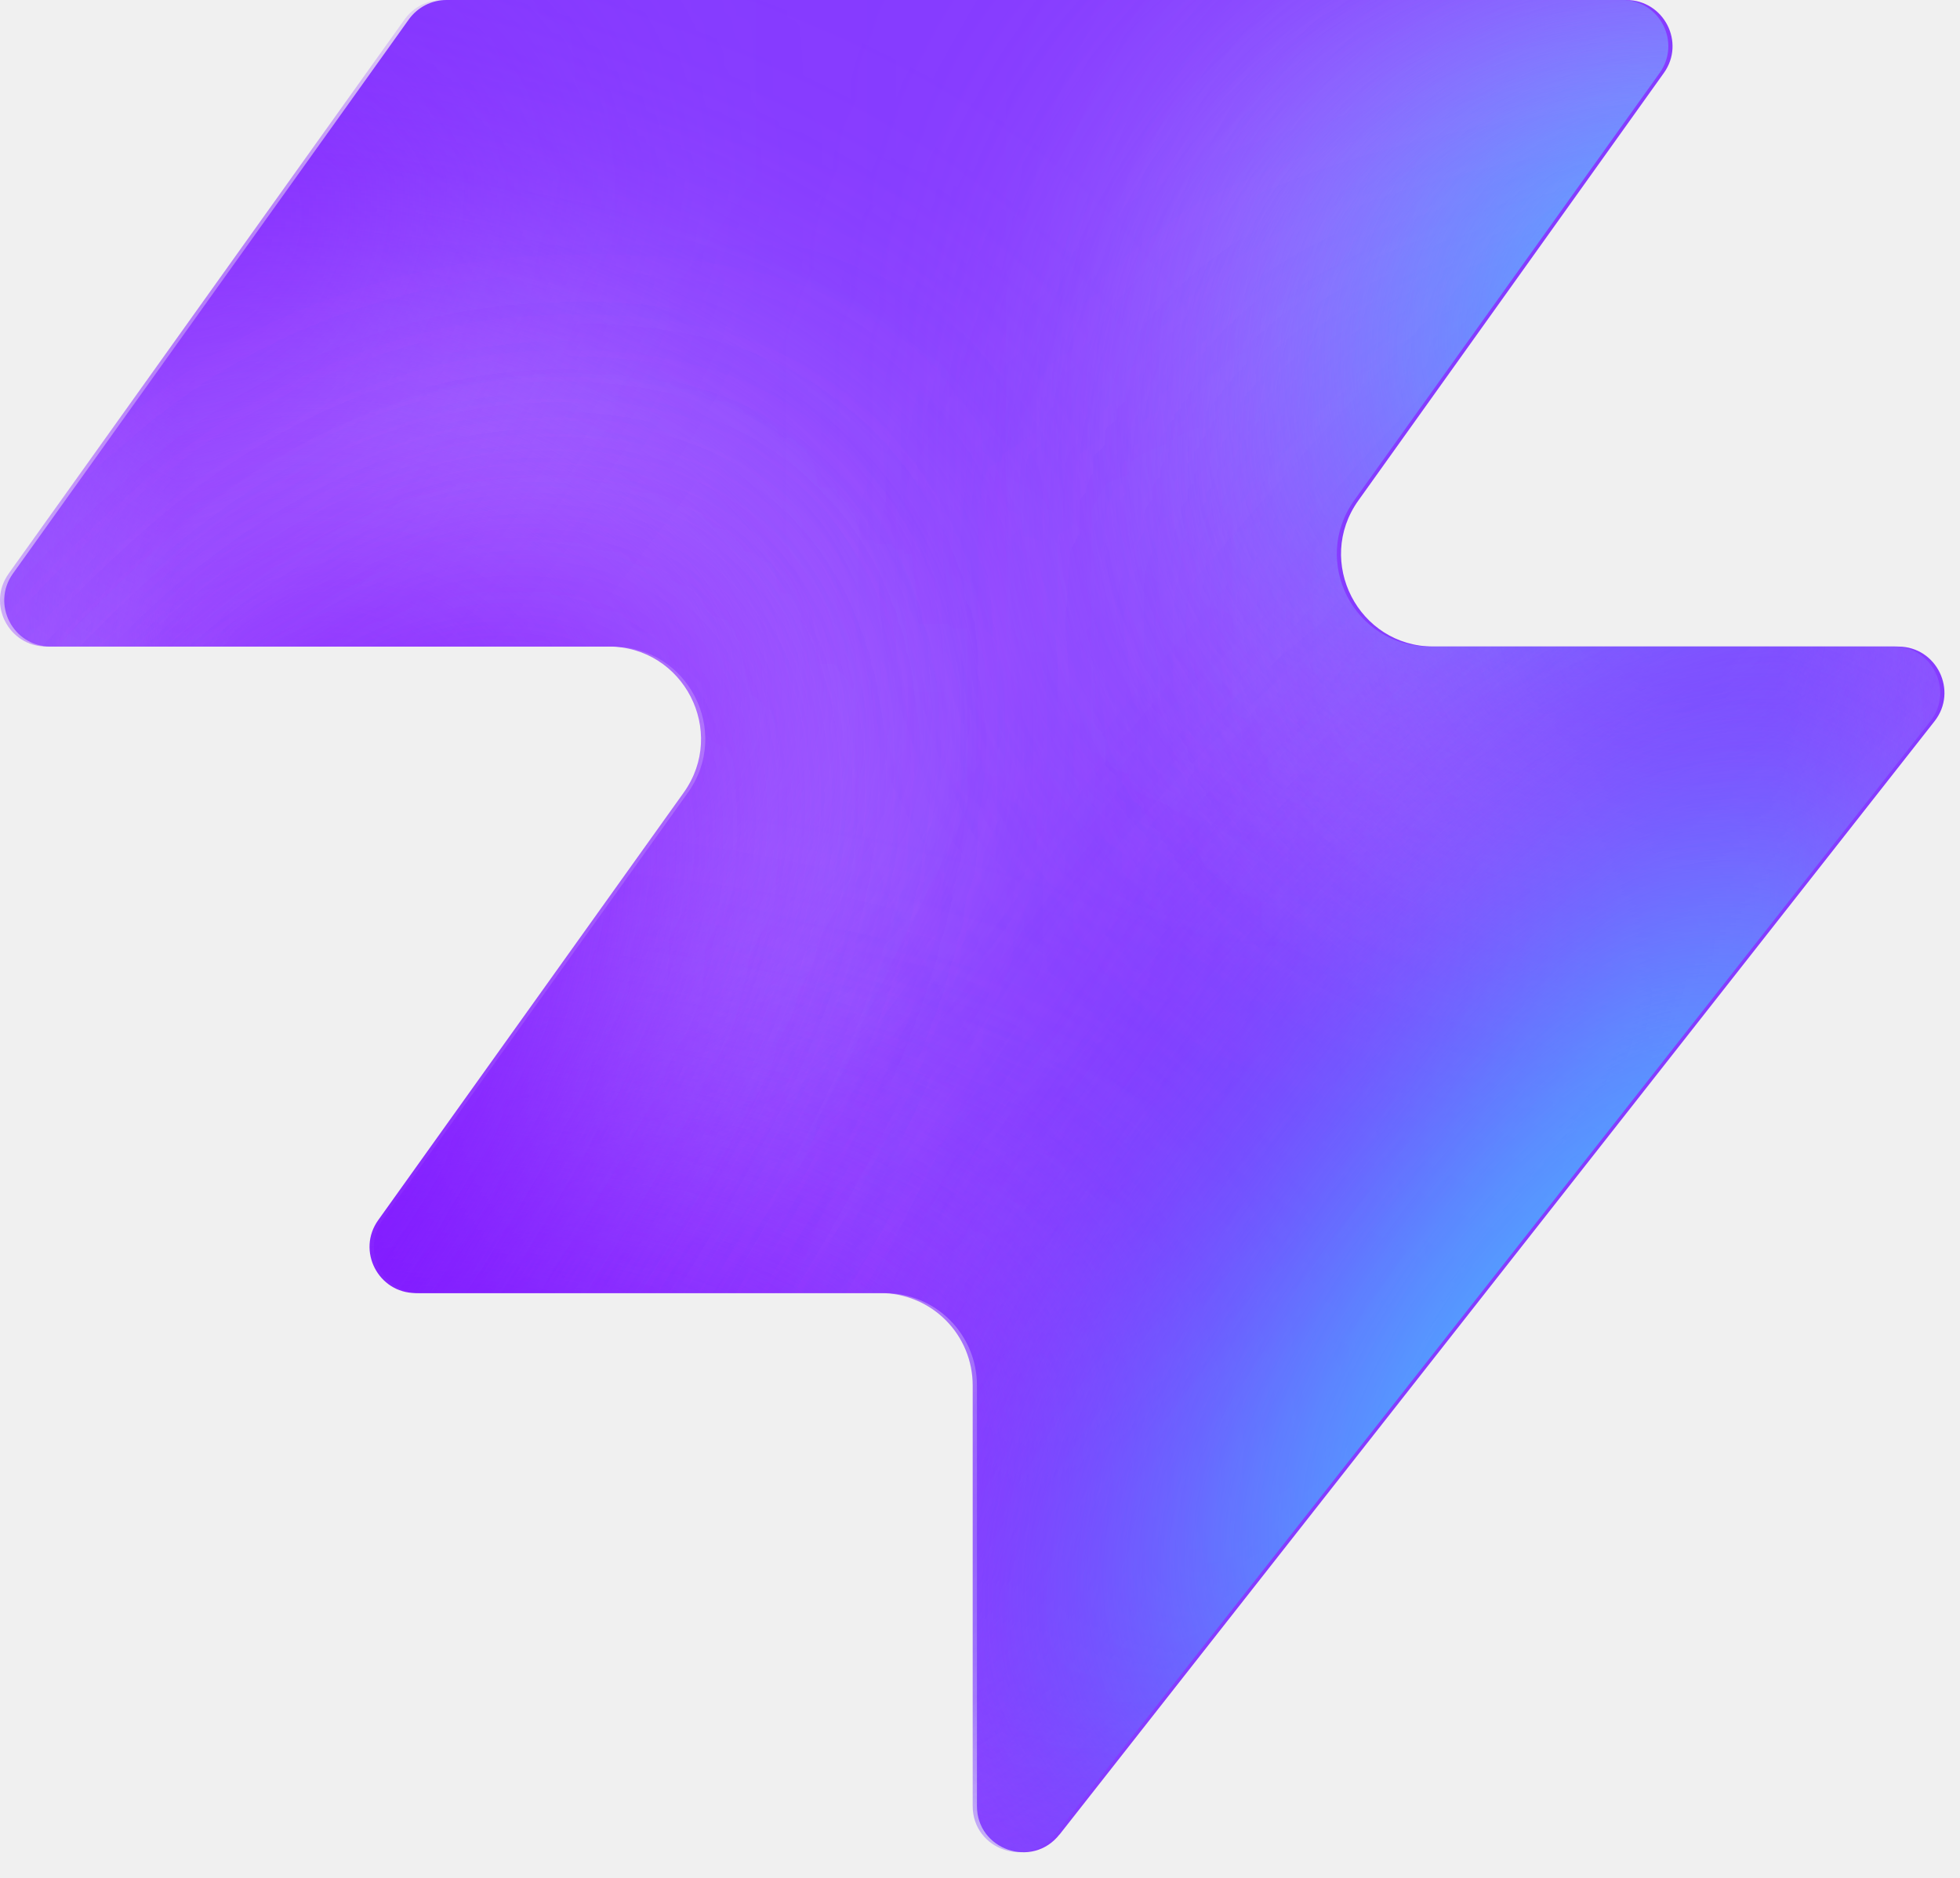
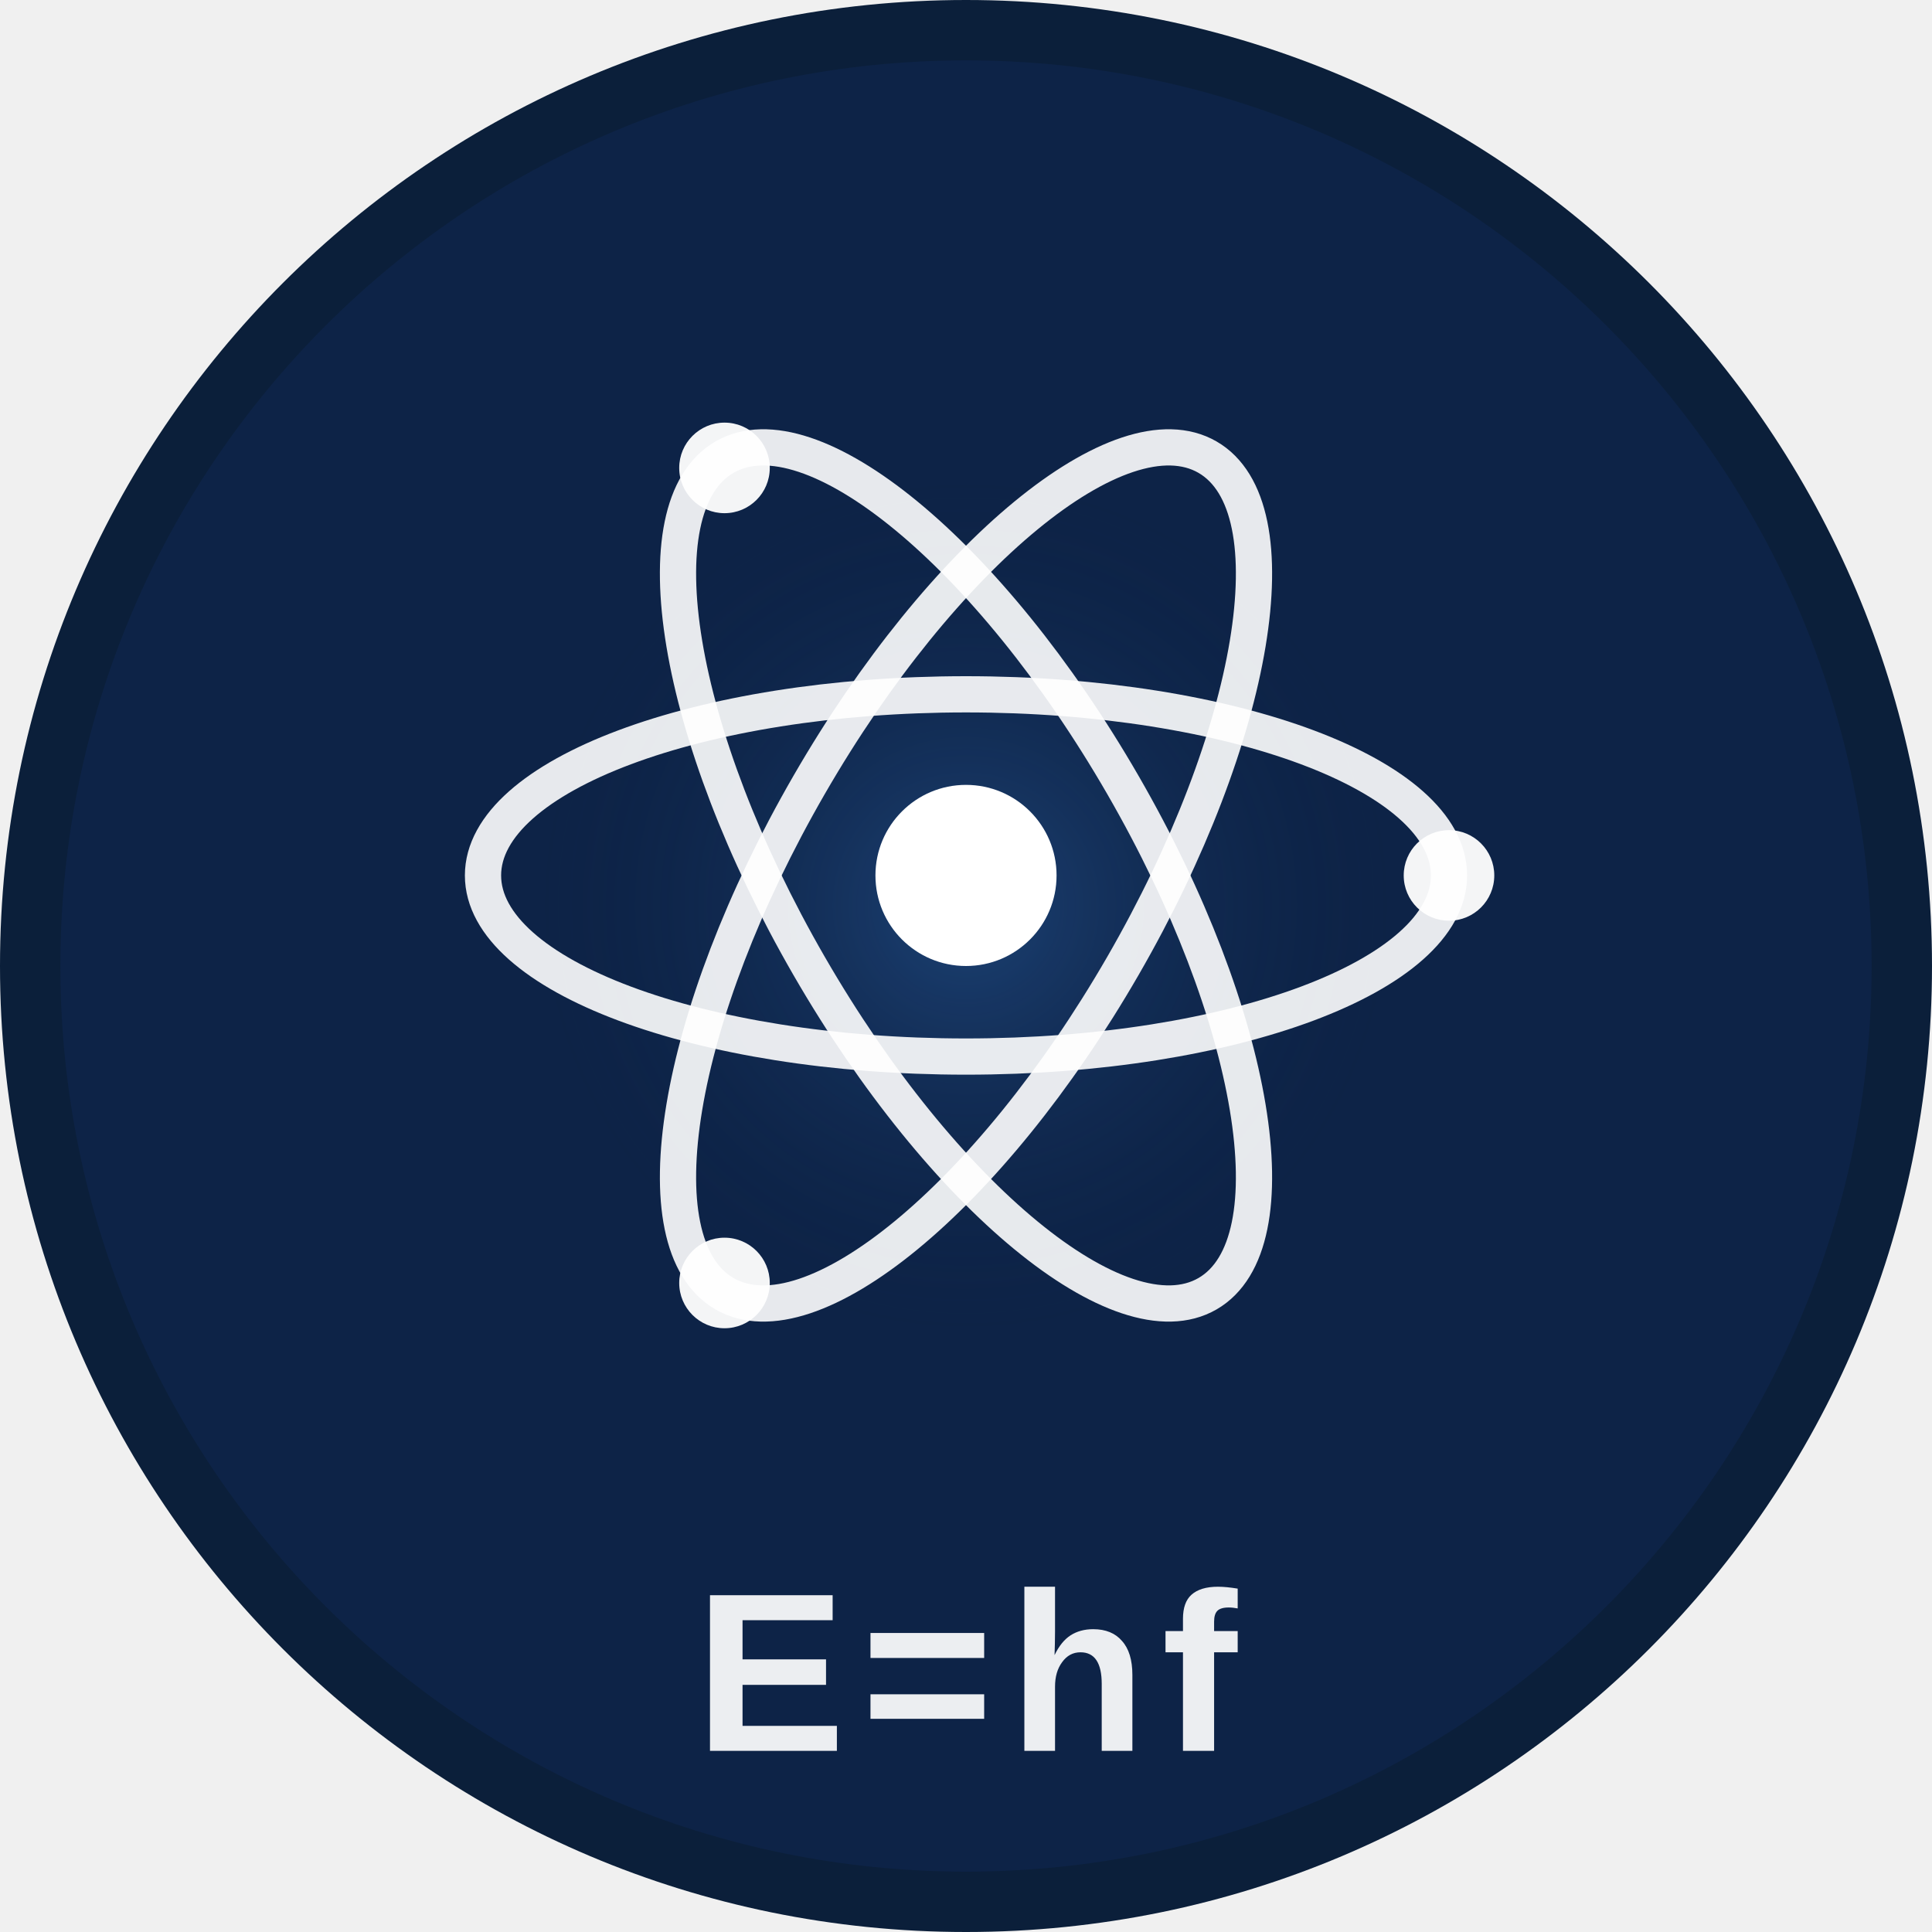
- <svg xmlns="http://www.w3.org/2000/svg" width="48" height="46" fill="none" viewBox="0 0 48 46">
-   <path fill="#863bff" d="M25.946 44.938c-.664.845-2.021.375-2.021-.698V33.937a2.26 2.26 0 0 0-2.262-2.262H10.287c-.92 0-1.456-1.04-.92-1.788l7.48-10.471c1.07-1.497 0-3.578-1.842-3.578H1.237c-.92 0-1.456-1.04-.92-1.788L10.013.474c.214-.297.556-.474.92-.474h28.894c.92 0 1.456 1.04.92 1.788l-7.48 10.471c-1.07 1.498 0 3.579 1.842 3.579h11.377c.943 0 1.473 1.088.89 1.83L25.947 44.94z" style="fill:#863bff;fill:color(display-p3 .525 .23 1);fill-opacity:1" />
-   <mask id="a" width="48" height="46" x="0" y="0" maskUnits="userSpaceOnUse" style="mask-type:alpha">
-     <path fill="#000" d="M25.842 44.938c-.664.844-2.021.375-2.021-.698V33.937a2.26 2.26 0 0 0-2.262-2.262H10.183c-.92 0-1.456-1.04-.92-1.788l7.48-10.471c1.07-1.498 0-3.579-1.842-3.579H1.133c-.92 0-1.456-1.04-.92-1.787L9.91.473c.214-.297.556-.474.92-.474h28.894c.92 0 1.456 1.04.92 1.788l-7.48 10.471c-1.07 1.498 0 3.578 1.842 3.578h11.377c.943 0 1.473 1.088.89 1.832L25.843 44.94z" style="fill:#000;fill-opacity:1" />
-   </mask>
-   <g mask="url(#a)">
-     <g filter="url(#b)">
-       <ellipse cx="5.508" cy="14.704" fill="#ede6ff" rx="5.508" ry="14.704" style="fill:#ede6ff;fill:color(display-p3 .927 .903 1);fill-opacity:1" transform="matrix(.00324 1 1 -.00324 -4.47 31.516)" />
-     </g>
-     <g filter="url(#c)">
-       <ellipse cx="10.399" cy="29.851" fill="#ede6ff" rx="10.399" ry="29.851" style="fill:#ede6ff;fill:color(display-p3 .927 .903 1);fill-opacity:1" transform="matrix(.00324 1 1 -.00324 -39.328 7.883)" />
-     </g>
-     <g filter="url(#d)">
-       <ellipse cx="5.508" cy="30.487" fill="#7e14ff" rx="5.508" ry="30.487" style="fill:#7e14ff;fill:color(display-p3 .492 .077 1);fill-opacity:1" transform="rotate(89.814 -25.913 -14.639)scale(1 -1)" />
-     </g>
-     <g filter="url(#e)">
-       <ellipse cx="5.508" cy="30.599" fill="#7e14ff" rx="5.508" ry="30.599" style="fill:#7e14ff;fill:color(display-p3 .492 .077 1);fill-opacity:1" transform="rotate(89.814 -32.644 -3.334)scale(1 -1)" />
-     </g>
-     <g filter="url(#f)">
-       <ellipse cx="5.508" cy="30.599" fill="#7e14ff" rx="5.508" ry="30.599" style="fill:#7e14ff;fill:color(display-p3 .492 .077 1);fill-opacity:1" transform="matrix(.00324 1 1 -.00324 -34.34 30.47)" />
-     </g>
-     <g filter="url(#g)">
-       <ellipse cx="14.072" cy="22.078" fill="#ede6ff" rx="14.072" ry="22.078" style="fill:#ede6ff;fill:color(display-p3 .927 .903 1);fill-opacity:1" transform="rotate(93.35 24.506 48.493)scale(-1 1)" />
-     </g>
-     <g filter="url(#h)">
-       <ellipse cx="3.47" cy="21.501" fill="#7e14ff" rx="3.47" ry="21.501" style="fill:#7e14ff;fill:color(display-p3 .492 .077 1);fill-opacity:1" transform="rotate(89.009 28.708 47.59)scale(-1 1)" />
-     </g>
-     <g filter="url(#i)">
-       <ellipse cx="3.47" cy="21.501" fill="#7e14ff" rx="3.47" ry="21.501" style="fill:#7e14ff;fill:color(display-p3 .492 .077 1);fill-opacity:1" transform="rotate(89.009 28.708 47.59)scale(-1 1)" />
-     </g>
-     <g filter="url(#j)">
-       <ellipse cx=".387" cy="8.972" fill="#7e14ff" rx="4.407" ry="29.108" style="fill:#7e14ff;fill:color(display-p3 .492 .077 1);fill-opacity:1" transform="rotate(39.51 .387 8.972)" />
-     </g>
-     <g filter="url(#k)">
-       <ellipse cx="47.523" cy="-6.092" fill="#7e14ff" rx="4.407" ry="29.108" style="fill:#7e14ff;fill:color(display-p3 .492 .077 1);fill-opacity:1" transform="rotate(37.892 47.523 -6.092)" />
-     </g>
-     <g filter="url(#l)">
-       <ellipse cx="41.412" cy="6.333" fill="#47bfff" rx="5.971" ry="9.665" style="fill:#47bfff;fill:color(display-p3 .28 .748 1);fill-opacity:1" transform="rotate(37.892 41.412 6.333)" />
-     </g>
-     <g filter="url(#m)">
-       <ellipse cx="-1.879" cy="38.332" fill="#7e14ff" rx="4.407" ry="29.108" style="fill:#7e14ff;fill:color(display-p3 .492 .077 1);fill-opacity:1" transform="rotate(37.892 -1.88 38.332)" />
-     </g>
-     <g filter="url(#n)">
-       <ellipse cx="-1.879" cy="38.332" fill="#7e14ff" rx="4.407" ry="29.108" style="fill:#7e14ff;fill:color(display-p3 .492 .077 1);fill-opacity:1" transform="rotate(37.892 -1.88 38.332)" />
-     </g>
-     <g filter="url(#o)">
-       <ellipse cx="35.651" cy="29.907" fill="#7e14ff" rx="4.407" ry="29.108" style="fill:#7e14ff;fill:color(display-p3 .492 .077 1);fill-opacity:1" transform="rotate(37.892 35.651 29.907)" />
-     </g>
-     <g filter="url(#p)">
-       <ellipse cx="38.418" cy="32.4" fill="#47bfff" rx="5.971" ry="15.297" style="fill:#47bfff;fill:color(display-p3 .28 .748 1);fill-opacity:1" transform="rotate(37.892 38.418 32.4)" />
-     </g>
-   </g>
-   <defs>
-     <filter id="b" width="60.045" height="41.654" x="-19.77" y="16.149" color-interpolation-filters="sRGB" filterUnits="userSpaceOnUse">
-       <feFlood flood-opacity="0" result="BackgroundImageFix" />
-       <feBlend in="SourceGraphic" in2="BackgroundImageFix" result="shape" />
-       <feGaussianBlur result="effect1_foregroundBlur_2002_17158" stdDeviation="7.659" />
-     </filter>
-     <filter id="c" width="90.34" height="51.437" x="-54.613" y="-7.533" color-interpolation-filters="sRGB" filterUnits="userSpaceOnUse">
-       <feFlood flood-opacity="0" result="BackgroundImageFix" />
-       <feBlend in="SourceGraphic" in2="BackgroundImageFix" result="shape" />
-       <feGaussianBlur result="effect1_foregroundBlur_2002_17158" stdDeviation="7.659" />
-     </filter>
-     <filter id="d" width="79.355" height="29.4" x="-49.64" y="2.03" color-interpolation-filters="sRGB" filterUnits="userSpaceOnUse">
-       <feFlood flood-opacity="0" result="BackgroundImageFix" />
-       <feBlend in="SourceGraphic" in2="BackgroundImageFix" result="shape" />
-       <feGaussianBlur result="effect1_foregroundBlur_2002_17158" stdDeviation="4.596" />
-     </filter>
-     <filter id="e" width="79.579" height="29.4" x="-45.045" y="20.029" color-interpolation-filters="sRGB" filterUnits="userSpaceOnUse">
-       <feFlood flood-opacity="0" result="BackgroundImageFix" />
-       <feBlend in="SourceGraphic" in2="BackgroundImageFix" result="shape" />
-       <feGaussianBlur result="effect1_foregroundBlur_2002_17158" stdDeviation="4.596" />
-     </filter>
-     <filter id="f" width="79.579" height="29.4" x="-43.513" y="21.178" color-interpolation-filters="sRGB" filterUnits="userSpaceOnUse">
-       <feFlood flood-opacity="0" result="BackgroundImageFix" />
-       <feBlend in="SourceGraphic" in2="BackgroundImageFix" result="shape" />
-       <feGaussianBlur result="effect1_foregroundBlur_2002_17158" stdDeviation="4.596" />
-     </filter>
-     <filter id="g" width="74.749" height="58.852" x="15.756" y="-17.901" color-interpolation-filters="sRGB" filterUnits="userSpaceOnUse">
-       <feFlood flood-opacity="0" result="BackgroundImageFix" />
-       <feBlend in="SourceGraphic" in2="BackgroundImageFix" result="shape" />
-       <feGaussianBlur result="effect1_foregroundBlur_2002_17158" stdDeviation="7.659" />
-     </filter>
-     <filter id="h" width="61.377" height="25.362" x="23.548" y="2.284" color-interpolation-filters="sRGB" filterUnits="userSpaceOnUse">
-       <feFlood flood-opacity="0" result="BackgroundImageFix" />
-       <feBlend in="SourceGraphic" in2="BackgroundImageFix" result="shape" />
-       <feGaussianBlur result="effect1_foregroundBlur_2002_17158" stdDeviation="4.596" />
-     </filter>
-     <filter id="i" width="61.377" height="25.362" x="23.548" y="2.284" color-interpolation-filters="sRGB" filterUnits="userSpaceOnUse">
-       <feFlood flood-opacity="0" result="BackgroundImageFix" />
-       <feBlend in="SourceGraphic" in2="BackgroundImageFix" result="shape" />
-       <feGaussianBlur result="effect1_foregroundBlur_2002_17158" stdDeviation="4.596" />
-     </filter>
-     <filter id="j" width="56.045" height="63.649" x="-27.636" y="-22.853" color-interpolation-filters="sRGB" filterUnits="userSpaceOnUse">
-       <feFlood flood-opacity="0" result="BackgroundImageFix" />
-       <feBlend in="SourceGraphic" in2="BackgroundImageFix" result="shape" />
-       <feGaussianBlur result="effect1_foregroundBlur_2002_17158" stdDeviation="4.596" />
-     </filter>
-     <filter id="k" width="54.814" height="64.646" x="20.116" y="-38.415" color-interpolation-filters="sRGB" filterUnits="userSpaceOnUse">
-       <feFlood flood-opacity="0" result="BackgroundImageFix" />
-       <feBlend in="SourceGraphic" in2="BackgroundImageFix" result="shape" />
-       <feGaussianBlur result="effect1_foregroundBlur_2002_17158" stdDeviation="4.596" />
-     </filter>
-     <filter id="l" width="33.541" height="35.313" x="24.641" y="-11.323" color-interpolation-filters="sRGB" filterUnits="userSpaceOnUse">
-       <feFlood flood-opacity="0" result="BackgroundImageFix" />
-       <feBlend in="SourceGraphic" in2="BackgroundImageFix" result="shape" />
-       <feGaussianBlur result="effect1_foregroundBlur_2002_17158" stdDeviation="4.596" />
-     </filter>
-     <filter id="m" width="54.814" height="64.646" x="-29.286" y="6.009" color-interpolation-filters="sRGB" filterUnits="userSpaceOnUse">
-       <feFlood flood-opacity="0" result="BackgroundImageFix" />
-       <feBlend in="SourceGraphic" in2="BackgroundImageFix" result="shape" />
-       <feGaussianBlur result="effect1_foregroundBlur_2002_17158" stdDeviation="4.596" />
-     </filter>
-     <filter id="n" width="54.814" height="64.646" x="-29.286" y="6.009" color-interpolation-filters="sRGB" filterUnits="userSpaceOnUse">
-       <feFlood flood-opacity="0" result="BackgroundImageFix" />
-       <feBlend in="SourceGraphic" in2="BackgroundImageFix" result="shape" />
-       <feGaussianBlur result="effect1_foregroundBlur_2002_17158" stdDeviation="4.596" />
-     </filter>
-     <filter id="o" width="54.814" height="64.646" x="8.244" y="-2.416" color-interpolation-filters="sRGB" filterUnits="userSpaceOnUse">
-       <feFlood flood-opacity="0" result="BackgroundImageFix" />
-       <feBlend in="SourceGraphic" in2="BackgroundImageFix" result="shape" />
-       <feGaussianBlur result="effect1_foregroundBlur_2002_17158" stdDeviation="4.596" />
-     </filter>
-     <filter id="p" width="39.409" height="43.623" x="18.713" y="10.588" color-interpolation-filters="sRGB" filterUnits="userSpaceOnUse">
-       <feFlood flood-opacity="0" result="BackgroundImageFix" />
-       <feBlend in="SourceGraphic" in2="BackgroundImageFix" result="shape" />
-       <feGaussianBlur result="effect1_foregroundBlur_2002_17158" stdDeviation="4.596" />
-     </filter>
-   </defs>
+ <svg xmlns="http://www.w3.org/2000/svg" viewBox="0 0 64 64" width="64" height="64">
+   <circle cx="32" cy="32" r="32" fill="#0b1f3a" />
+   <circle cx="32" cy="32" r="30" fill="#0d2347" />
+   <radialGradient id="glow" cx="50%" cy="50%" r="40%">
+     <stop offset="0%" stop-color="#4a9eff" stop-opacity="0.25" />
+     <stop offset="100%" stop-color="#0b1f3a" stop-opacity="0" />
+   </radialGradient>
+   <circle cx="32" cy="30" r="18" fill="url(#glow)" />
+   <ellipse cx="32" cy="29" rx="16" ry="6" fill="none" stroke="white" stroke-width="1.2" opacity="0.9" />
+   <ellipse cx="32" cy="29" rx="16" ry="6" fill="none" stroke="white" stroke-width="1.2" opacity="0.9" transform="rotate(60 32 29)" />
+   <ellipse cx="32" cy="29" rx="16" ry="6" fill="none" stroke="white" stroke-width="1.2" opacity="0.9" transform="rotate(120 32 29)" />
+   <circle cx="32" cy="29" r="3" fill="white" />
+   <circle cx="48" cy="29" r="1.5" fill="white" opacity="0.95" />
+   <circle cx="24" cy="15.5" r="1.5" fill="white" opacity="0.95" />
+   <circle cx="24" cy="42.5" r="1.5" fill="white" opacity="0.95" />
+   <text x="32" y="58" font-family="Arial, sans-serif" font-size="7.5" font-weight="600" fill="white" text-anchor="middle" opacity="0.92" letter-spacing="0.5">E=hf</text>
</svg>
